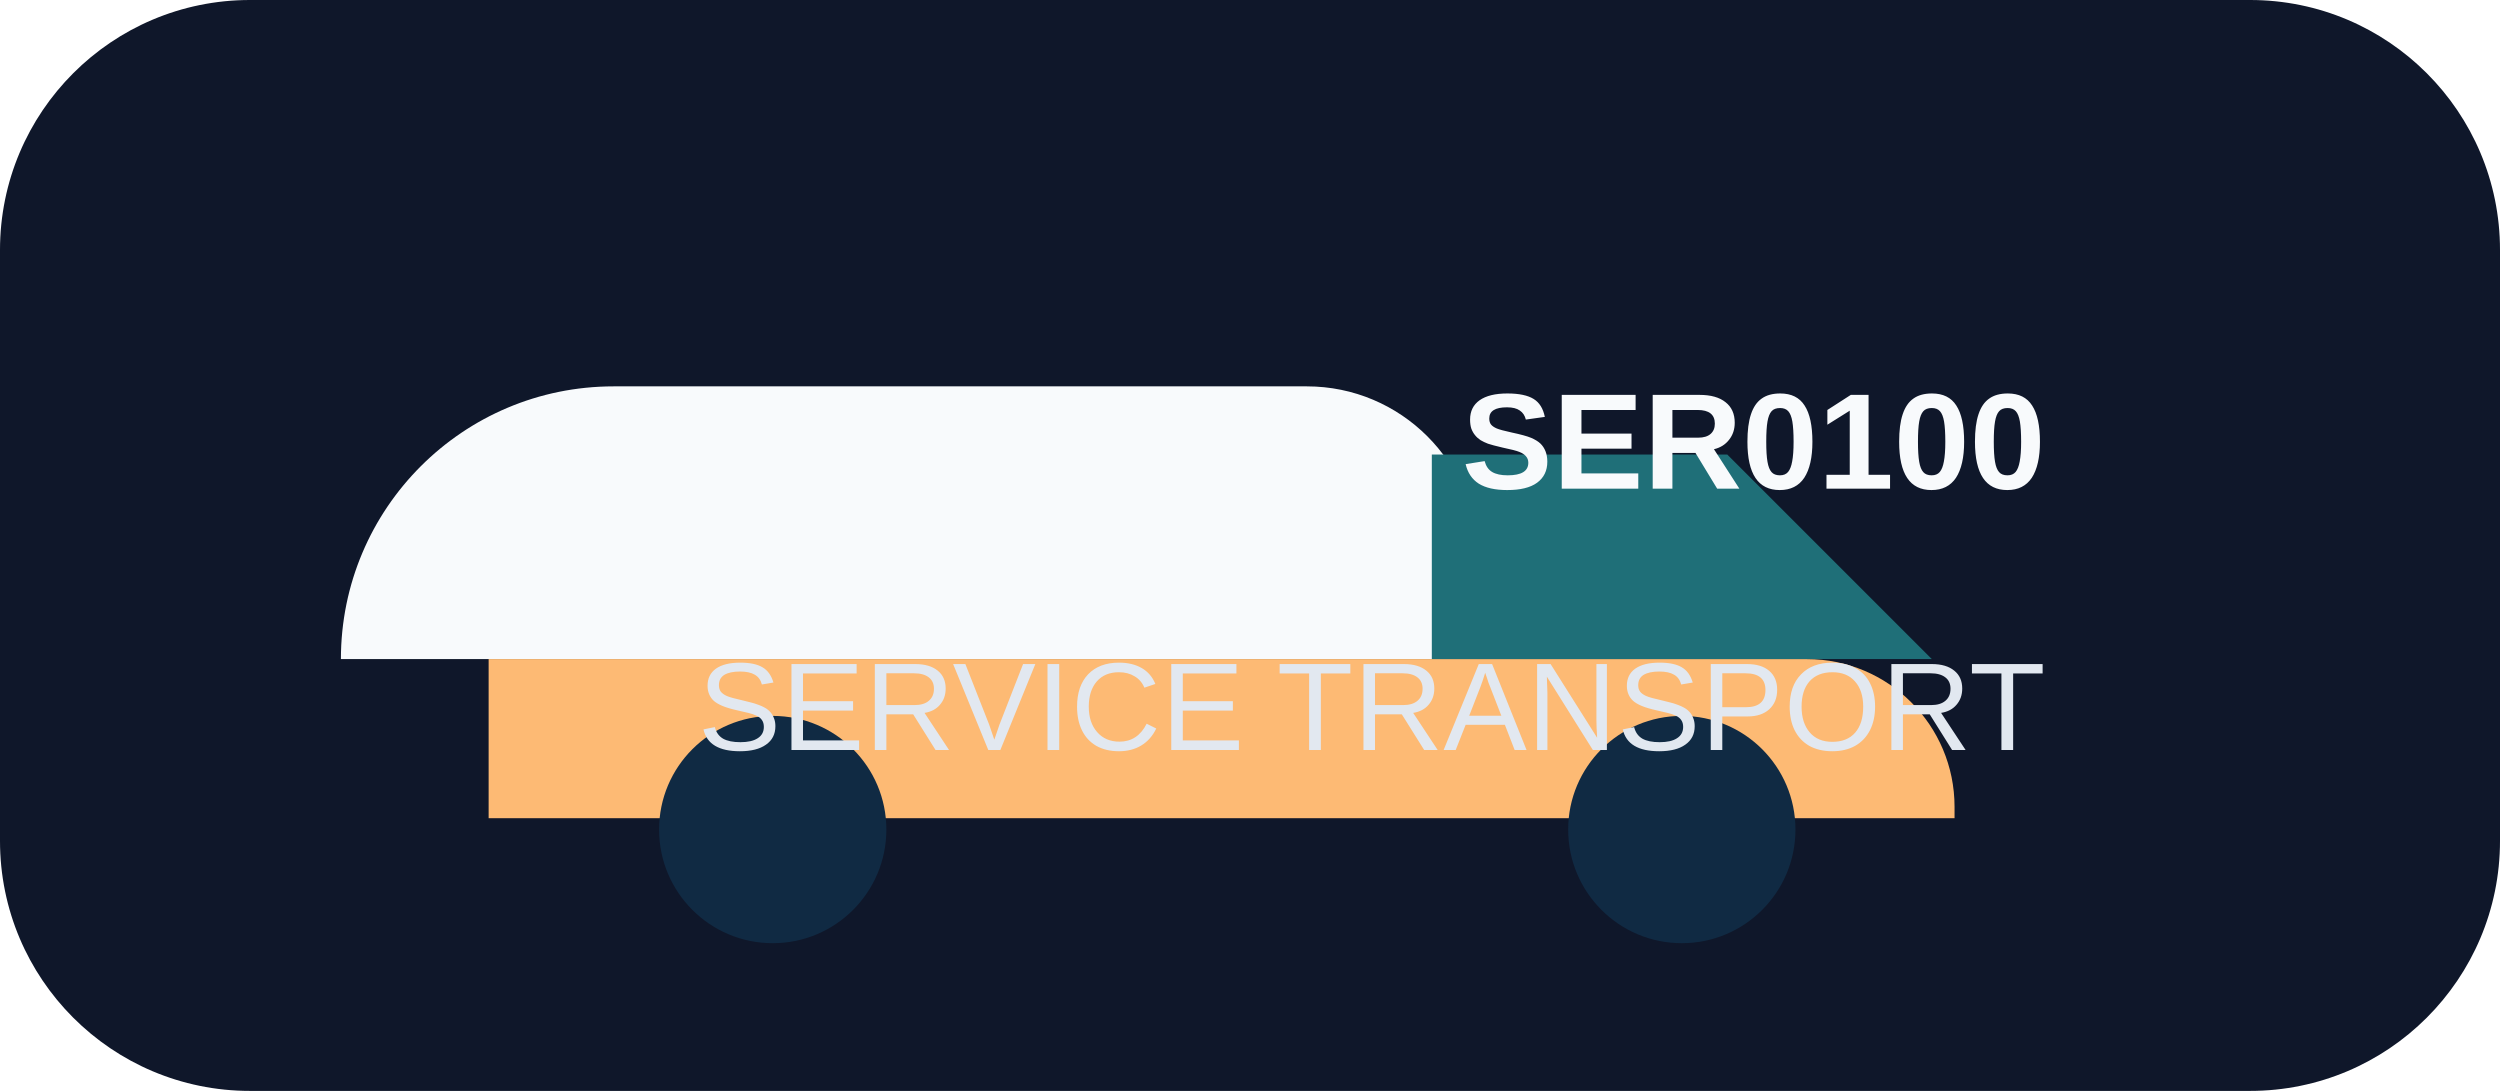
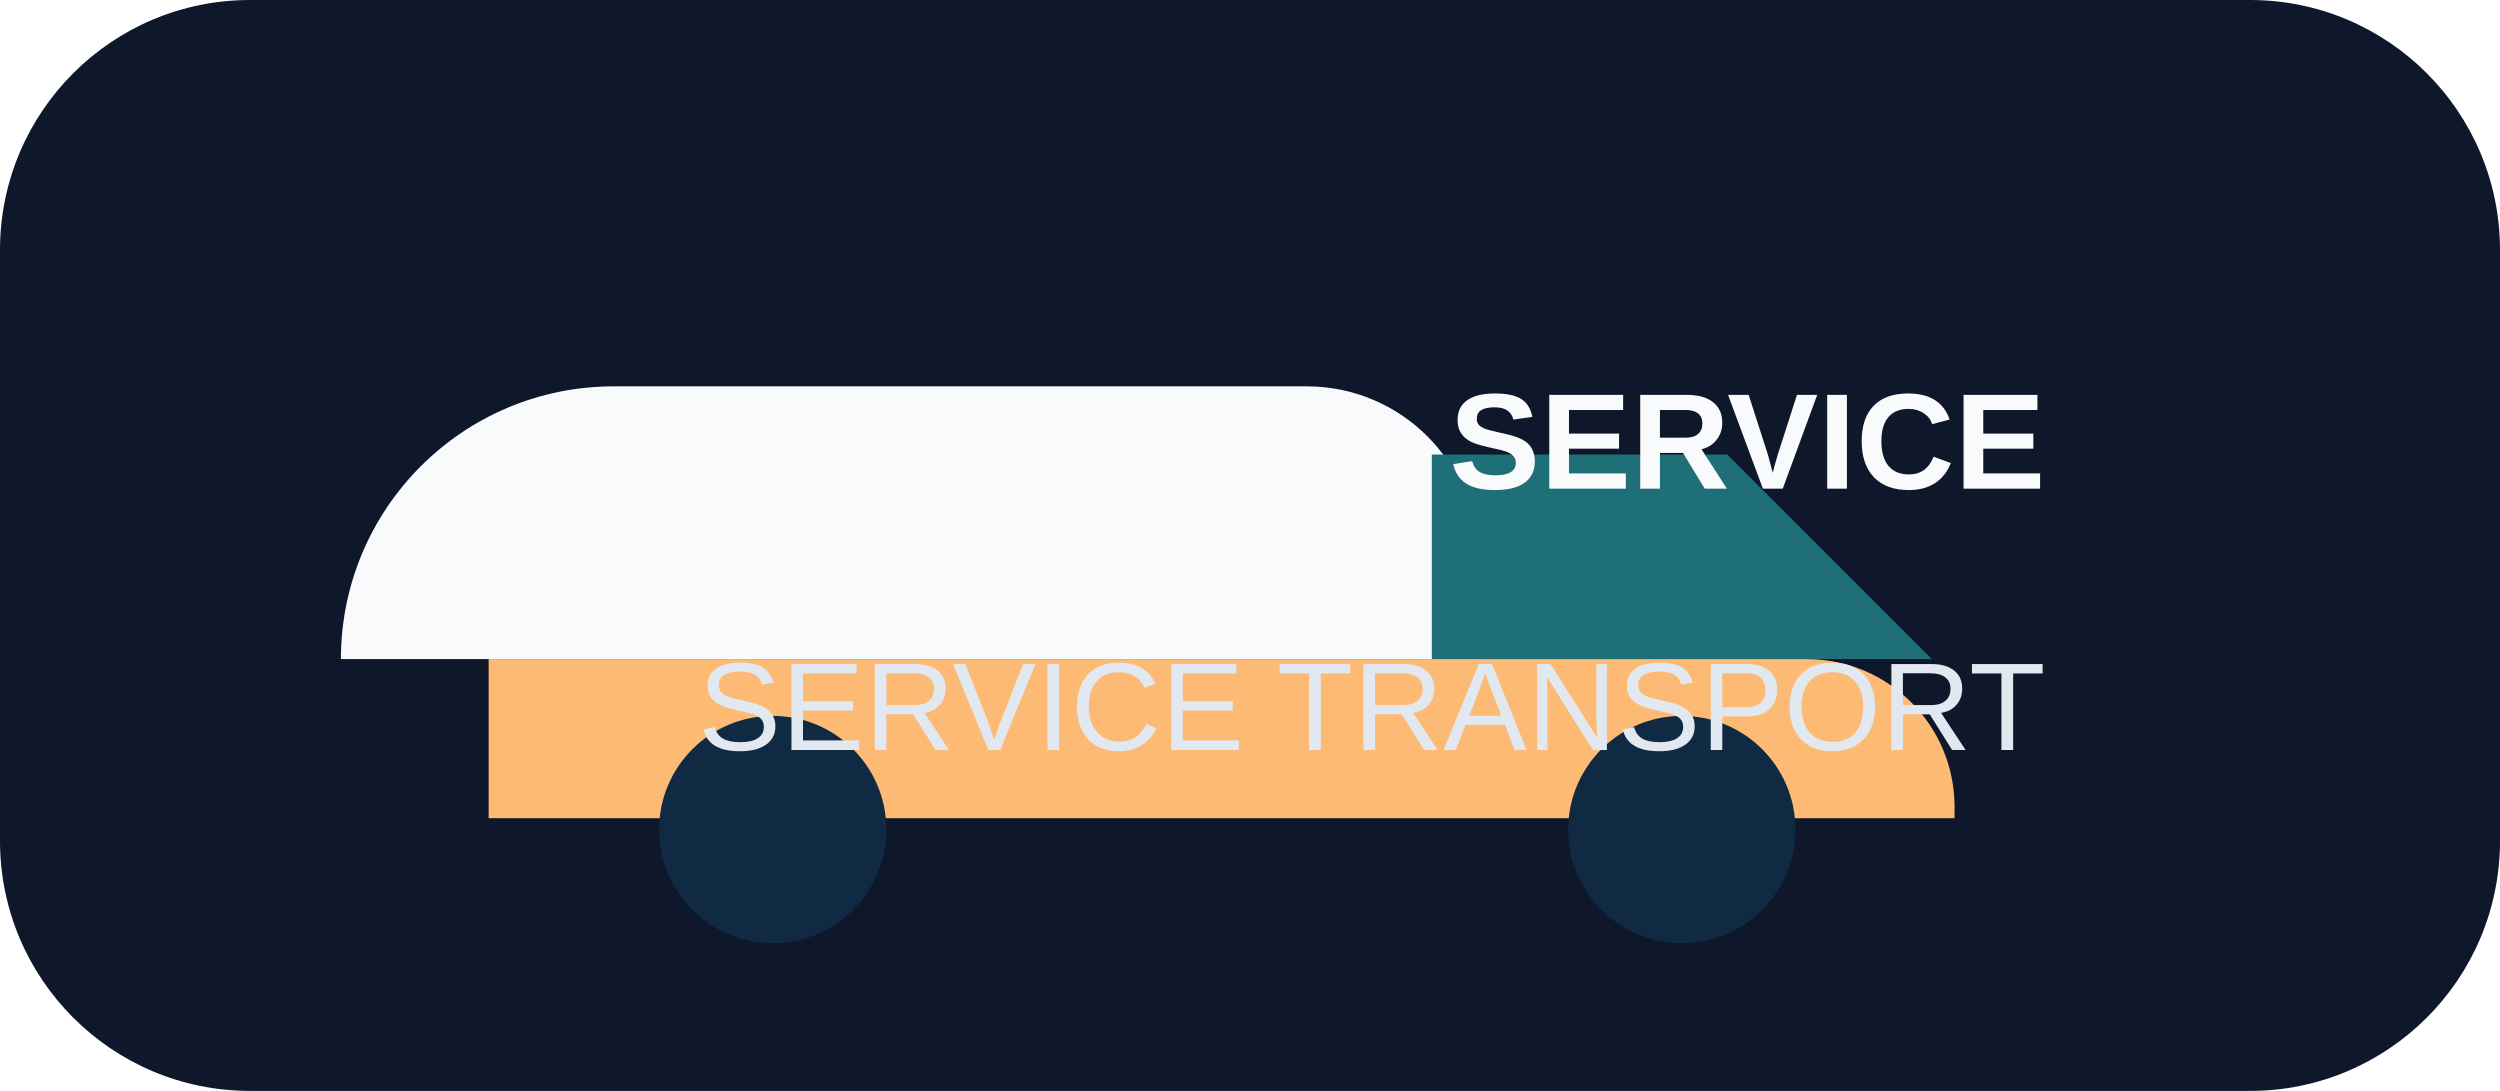
<svg xmlns="http://www.w3.org/2000/svg" width="220" height="96" viewBox="0 0 220 96" fill="none">
  <rect width="220" height="96" rx="22" fill="#0F172A" />
  <path d="M30 58C30 44.745 40.745 34 54 34H115C123.284 34 130 40.716 130 49V58H30Z" fill="#F8FAFC" />
  <path d="M43 58H159C166.18 58 172 63.82 172 71V72H43V58Z" fill="#FDBA74" />
  <circle cx="68" cy="73" r="10" fill="#102A43" />
  <circle cx="148" cy="73" r="10" fill="#102A43" />
  <path d="M126 40H152L170 58H126V40Z" fill="#1F6F78" />
-   <text x="180" y="43" fill="#F8FAFC" font-family="Segoe UI, Arial, sans-serif" font-size="12" font-weight="700" text-anchor="end">SER0100</text>
+   <text x="180" y="43" fill="#F8FAFC" font-family="Segoe UI, Arial, sans-serif" font-size="12" font-weight="700" text-anchor="end">SERVICE</text>
  <text x="180" y="66" fill="#E2E8F0" font-family="Segoe UI, Arial, sans-serif" font-size="11" text-anchor="end">SERVICE TRANSPORT</text>
</svg>
